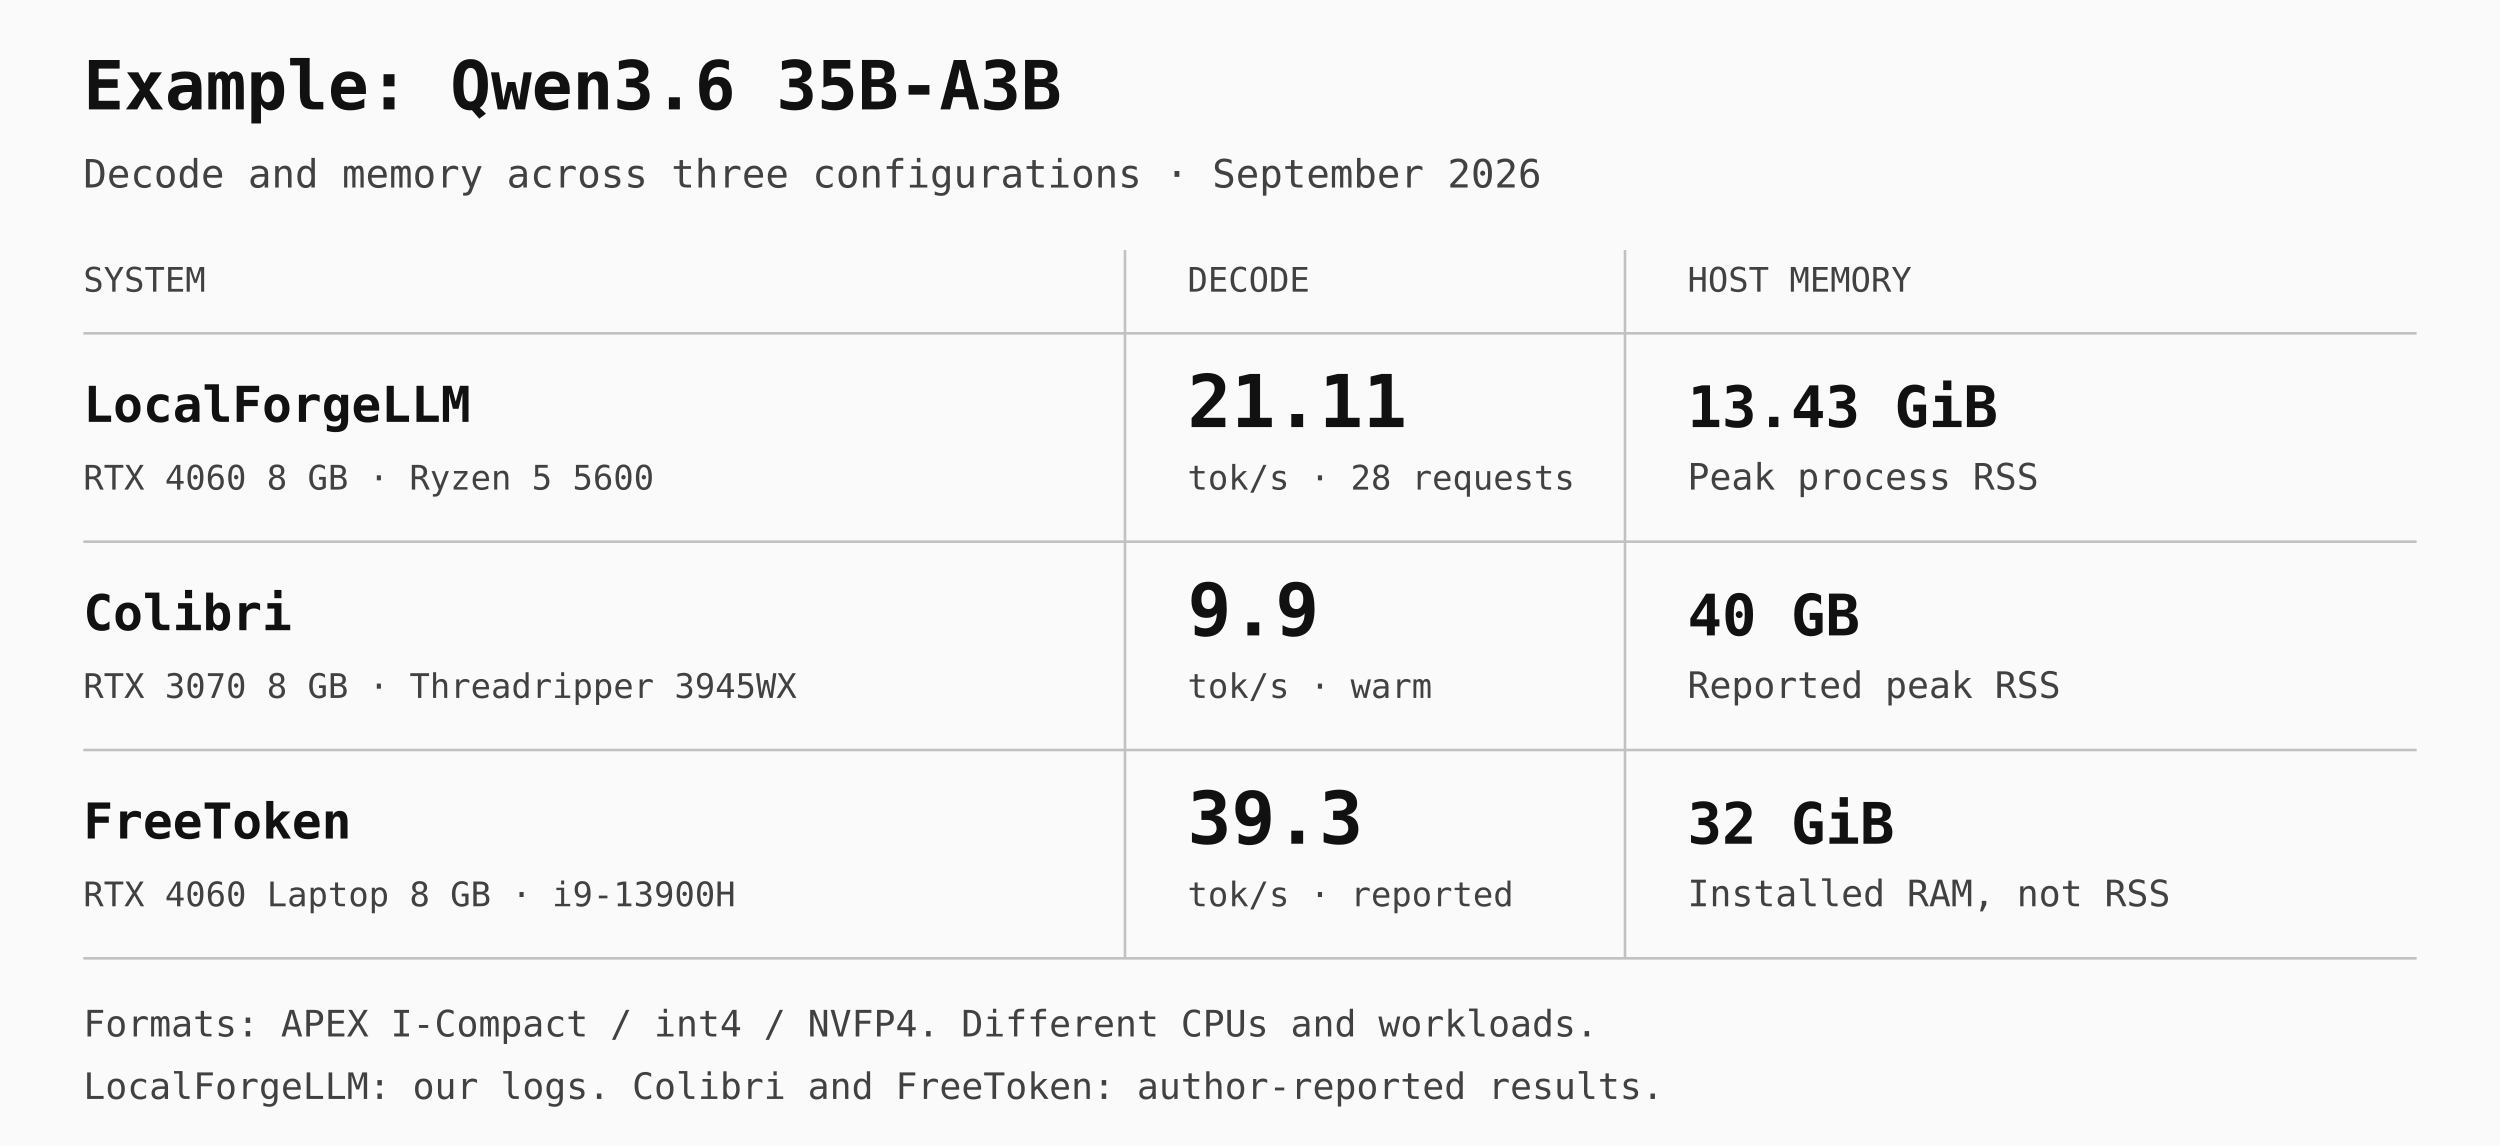
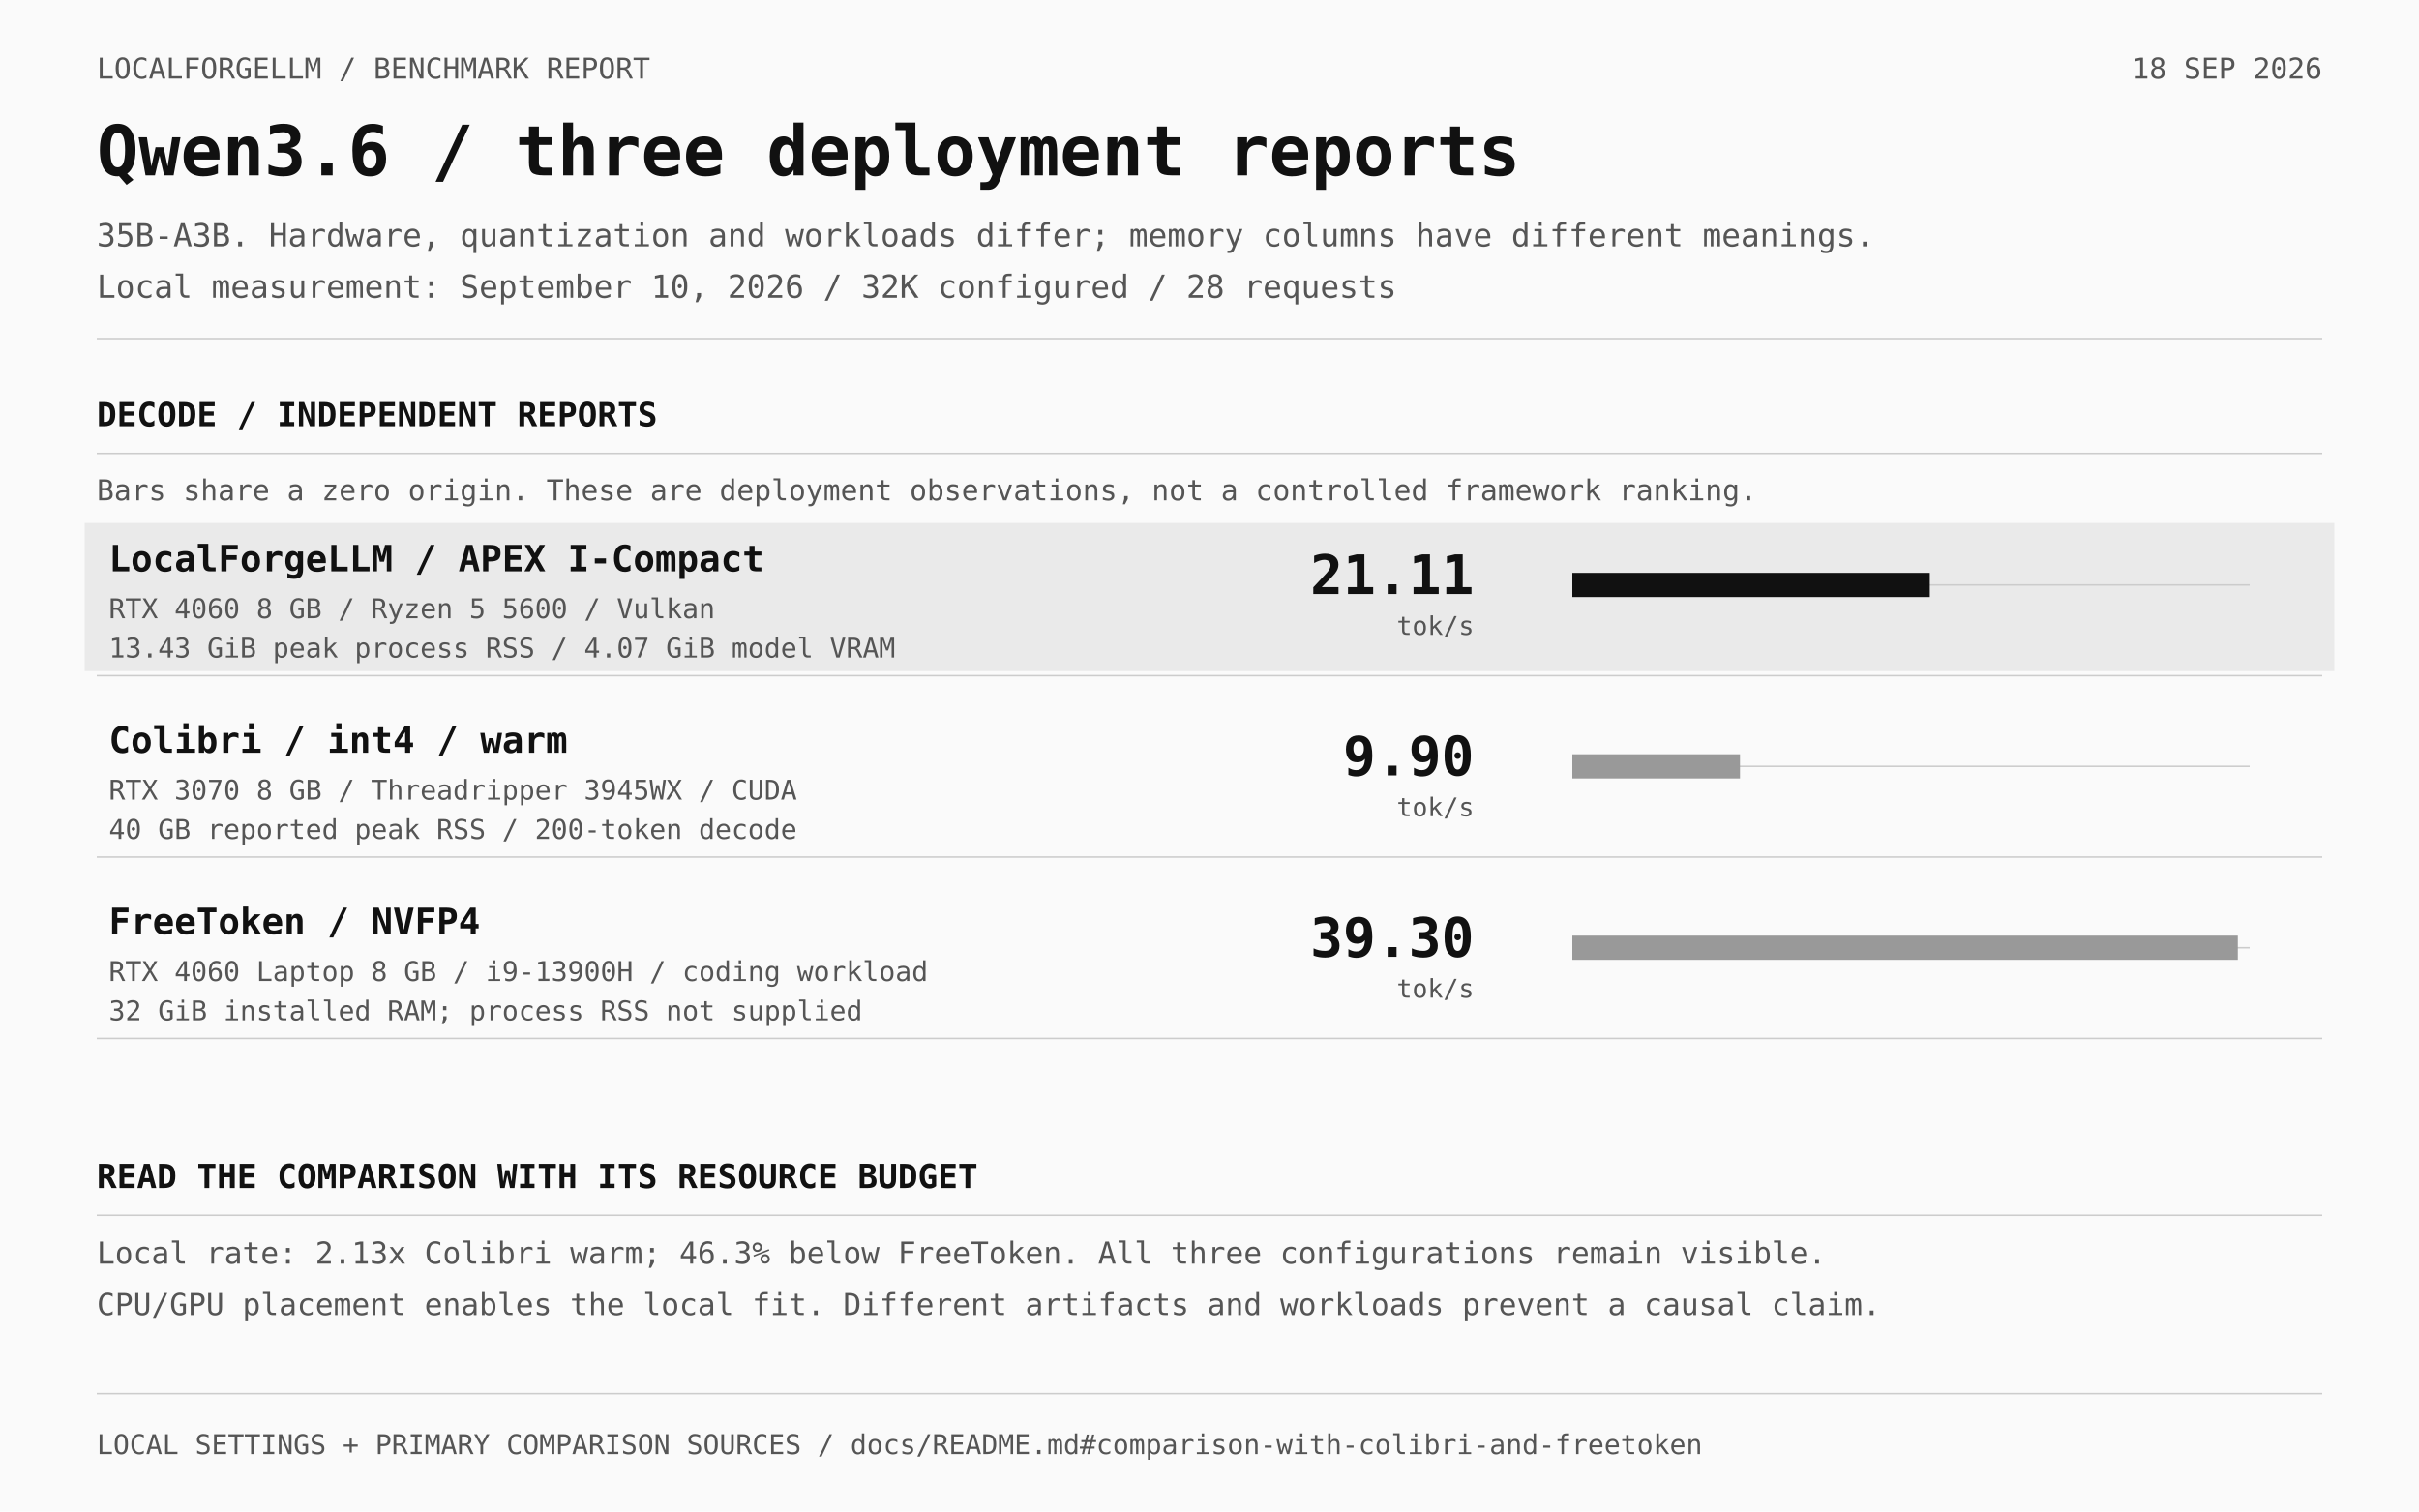
- <svg xmlns="http://www.w3.org/2000/svg" width="960" height="440" viewBox="0 0 960 440" role="img" aria-labelledby="title description">
-   <rect width="960" height="440" fill="#fafafa" />
-   <g font-family="ui-monospace, SFMono-Regular, Consolas, monospace" fill="#111111">
-     <text x="32" y="42" font-size="26" font-weight="700">Example: Qwen3.6 35B-A3B</text>
-     <text x="32" y="72" font-size="15" fill="#414141">Decode and memory across three configurations · September 2026</text>
-     <g font-size="13" fill="#414141">
-       <text x="32" y="112">SYSTEM</text>
-       <text x="456" y="112">DECODE</text>
-       <text x="648" y="112">HOST MEMORY</text>
-     </g>
-     <g fill="none" stroke="#c1c1c1">
-       <path d="M32 128H928M32 208H928M32 288H928M32 368H928" />
-       <path d="M432 96V368M624 96V368" />
-     </g>
-     <g font-size="19" font-weight="600">
-       <text x="32" y="162">LocalForgeLLM</text>
-       <text x="32" y="242">Colibri</text>
-       <text x="32" y="322">FreeToken</text>
-     </g>
-     <g font-size="13" fill="#414141">
-       <text x="32" y="188">RTX 4060 8 GB · Ryzen 5 5600</text>
-       <text x="32" y="268">RTX 3070 8 GB · Threadripper 3945WX</text>
-       <text x="32" y="348">RTX 4060 Laptop 8 GB · i9-13900H</text>
-     </g>
-     <g font-size="28" font-weight="700">
-       <text x="456" y="164">21.11</text>
-       <text x="456" y="244">9.9</text>
-       <text x="456" y="324">39.3</text>
-     </g>
-     <g font-size="13" fill="#414141">
-       <text x="456" y="188">tok/s · 28 requests</text>
-       <text x="456" y="268">tok/s · warm</text>
-       <text x="456" y="348">tok/s · reported</text>
-     </g>
-     <g font-size="22" font-weight="600">
-       <text x="648" y="164">13.43 GiB</text>
-       <text x="648" y="244">40 GB</text>
-       <text x="648" y="324">32 GiB</text>
-     </g>
-     <g font-size="14" fill="#414141">
-       <text x="648" y="188">Peak process RSS</text>
-       <text x="648" y="268">Reported peak RSS</text>
-       <text x="648" y="348">Installed RAM, not RSS</text>
-       <text x="32" y="398">Formats: APEX I-Compact / int4 / NVFP4. Different CPUs and workloads.</text>
-       <text x="32" y="422">LocalForgeLLM: our logs. Colibri and FreeToken: author-reported results.</text>
-     </g>
+ <svg xmlns="http://www.w3.org/2000/svg" width="1600" height="1000" viewBox="0 0 1600 1000" role="img" aria-labelledby="title description">
+   <rect width="1600" height="1000" fill="#fafafa" />
+   <g font-family="DejaVu Sans Mono, monospace" fill="#111111">
+     <text x="64" y="52" font-size="19" fill="#555555" text-anchor="start">LOCALFORGELLM / BENCHMARK REPORT</text>
+     <text x="1536" y="52" font-size="19" fill="#555555" text-anchor="end">18 SEP 2026</text>
+     <text x="64" y="116" font-size="46" fill="#111111" text-anchor="start" font-weight="700">Qwen3.6 / three deployment reports</text>
+     <text x="64" y="163" font-size="21" fill="#555555" text-anchor="start">35B-A3B. Hardware, quantization and workloads differ; memory columns have different meanings.</text>
+     <text x="64" y="197" font-size="21" fill="#555555" text-anchor="start">Local measurement: September 10, 2026 / 32K configured / 28 requests</text>
+     <path d="M64 224H1536" stroke="#cccccc" fill="none" />
+     <text x="64" y="282" font-size="22" fill="#111111" text-anchor="start" font-weight="700">DECODE / INDEPENDENT REPORTS</text>
+     <path d="M64 300H1536" stroke="#cccccc" fill="none" />
+     <text x="64" y="331" font-size="19" fill="#555555" text-anchor="start">Bars share a zero origin. These are deployment observations, not a controlled framework ranking.</text>
+     <rect x="56" y="346" width="1488.00" height="98" fill="#eaeaea" />
+     <text x="72" y="378" font-size="24" fill="#111111" text-anchor="start" font-weight="700">LocalForgeLLM / APEX I-Compact</text>
+     <text x="72" y="409" font-size="18" fill="#555555" text-anchor="start">RTX 4060 8 GB / Ryzen 5 5600 / Vulkan</text>
+     <text x="72" y="435" font-size="18" fill="#555555" text-anchor="start">13.43 GiB peak process RSS / 4.07 GiB model VRAM</text>
+     <text x="975" y="393" font-size="36" fill="#111111" text-anchor="end" font-weight="700">21.11</text>
+     <text x="975" y="420" font-size="17" fill="#555555" text-anchor="end">tok/s</text>
+     <path d="M1040 387H1488" stroke="#cccccc" fill="none" />
+     <rect x="1040" y="379" width="236.43" height="16" fill="#111111" />
+     <path d="M64 447H1536" stroke="#cccccc" fill="none" />
+     <text x="72" y="498" font-size="24" fill="#111111" text-anchor="start" font-weight="700">Colibri / int4 / warm</text>
+     <text x="72" y="529" font-size="18" fill="#555555" text-anchor="start">RTX 3070 8 GB / Threadripper 3945WX / CUDA</text>
+     <text x="72" y="555" font-size="18" fill="#555555" text-anchor="start">40 GB reported peak RSS / 200-token decode</text>
+     <text x="975" y="513" font-size="36" fill="#111111" text-anchor="end" font-weight="700">9.90</text>
+     <text x="975" y="540" font-size="17" fill="#555555" text-anchor="end">tok/s</text>
+     <path d="M1040 507H1488" stroke="#cccccc" fill="none" />
+     <rect x="1040" y="499" width="110.88" height="16" fill="#999999" />
+     <path d="M64 567H1536" stroke="#cccccc" fill="none" />
+     <text x="72" y="618" font-size="24" fill="#111111" text-anchor="start" font-weight="700">FreeToken / NVFP4</text>
+     <text x="72" y="649" font-size="18" fill="#555555" text-anchor="start">RTX 4060 Laptop 8 GB / i9-13900H / coding workload</text>
+     <text x="72" y="675" font-size="18" fill="#555555" text-anchor="start">32 GiB installed RAM; process RSS not supplied</text>
+     <text x="975" y="633" font-size="36" fill="#111111" text-anchor="end" font-weight="700">39.30</text>
+     <text x="975" y="660" font-size="17" fill="#555555" text-anchor="end">tok/s</text>
+     <path d="M1040 627H1488" stroke="#cccccc" fill="none" />
+     <rect x="1040" y="619" width="440.16" height="16" fill="#999999" />
+     <path d="M64 687H1536" stroke="#cccccc" fill="none" />
+     <text x="64" y="786" font-size="22" fill="#111111" text-anchor="start" font-weight="700">READ THE COMPARISON WITH ITS RESOURCE BUDGET</text>
+     <path d="M64 804H1536" stroke="#cccccc" fill="none" />
+     <text x="64" y="836" font-size="20" fill="#555555" text-anchor="start">Local rate: 2.13x Colibri warm; 46.3% below FreeToken. All three configurations remain visible.</text>
+     <text x="64" y="870" font-size="20" fill="#555555" text-anchor="start">CPU/GPU placement enables the local fit. Different artifacts and workloads prevent a causal claim.</text>
+     <path d="M64 922H1536" stroke="#cccccc" fill="none" />
+     <text x="64" y="962" font-size="18" fill="#555555" text-anchor="start">LOCAL SETTINGS + PRIMARY COMPARISON SOURCES / docs/README.md#comparison-with-colibri-and-freetoken</text>
  </g>
</svg>
